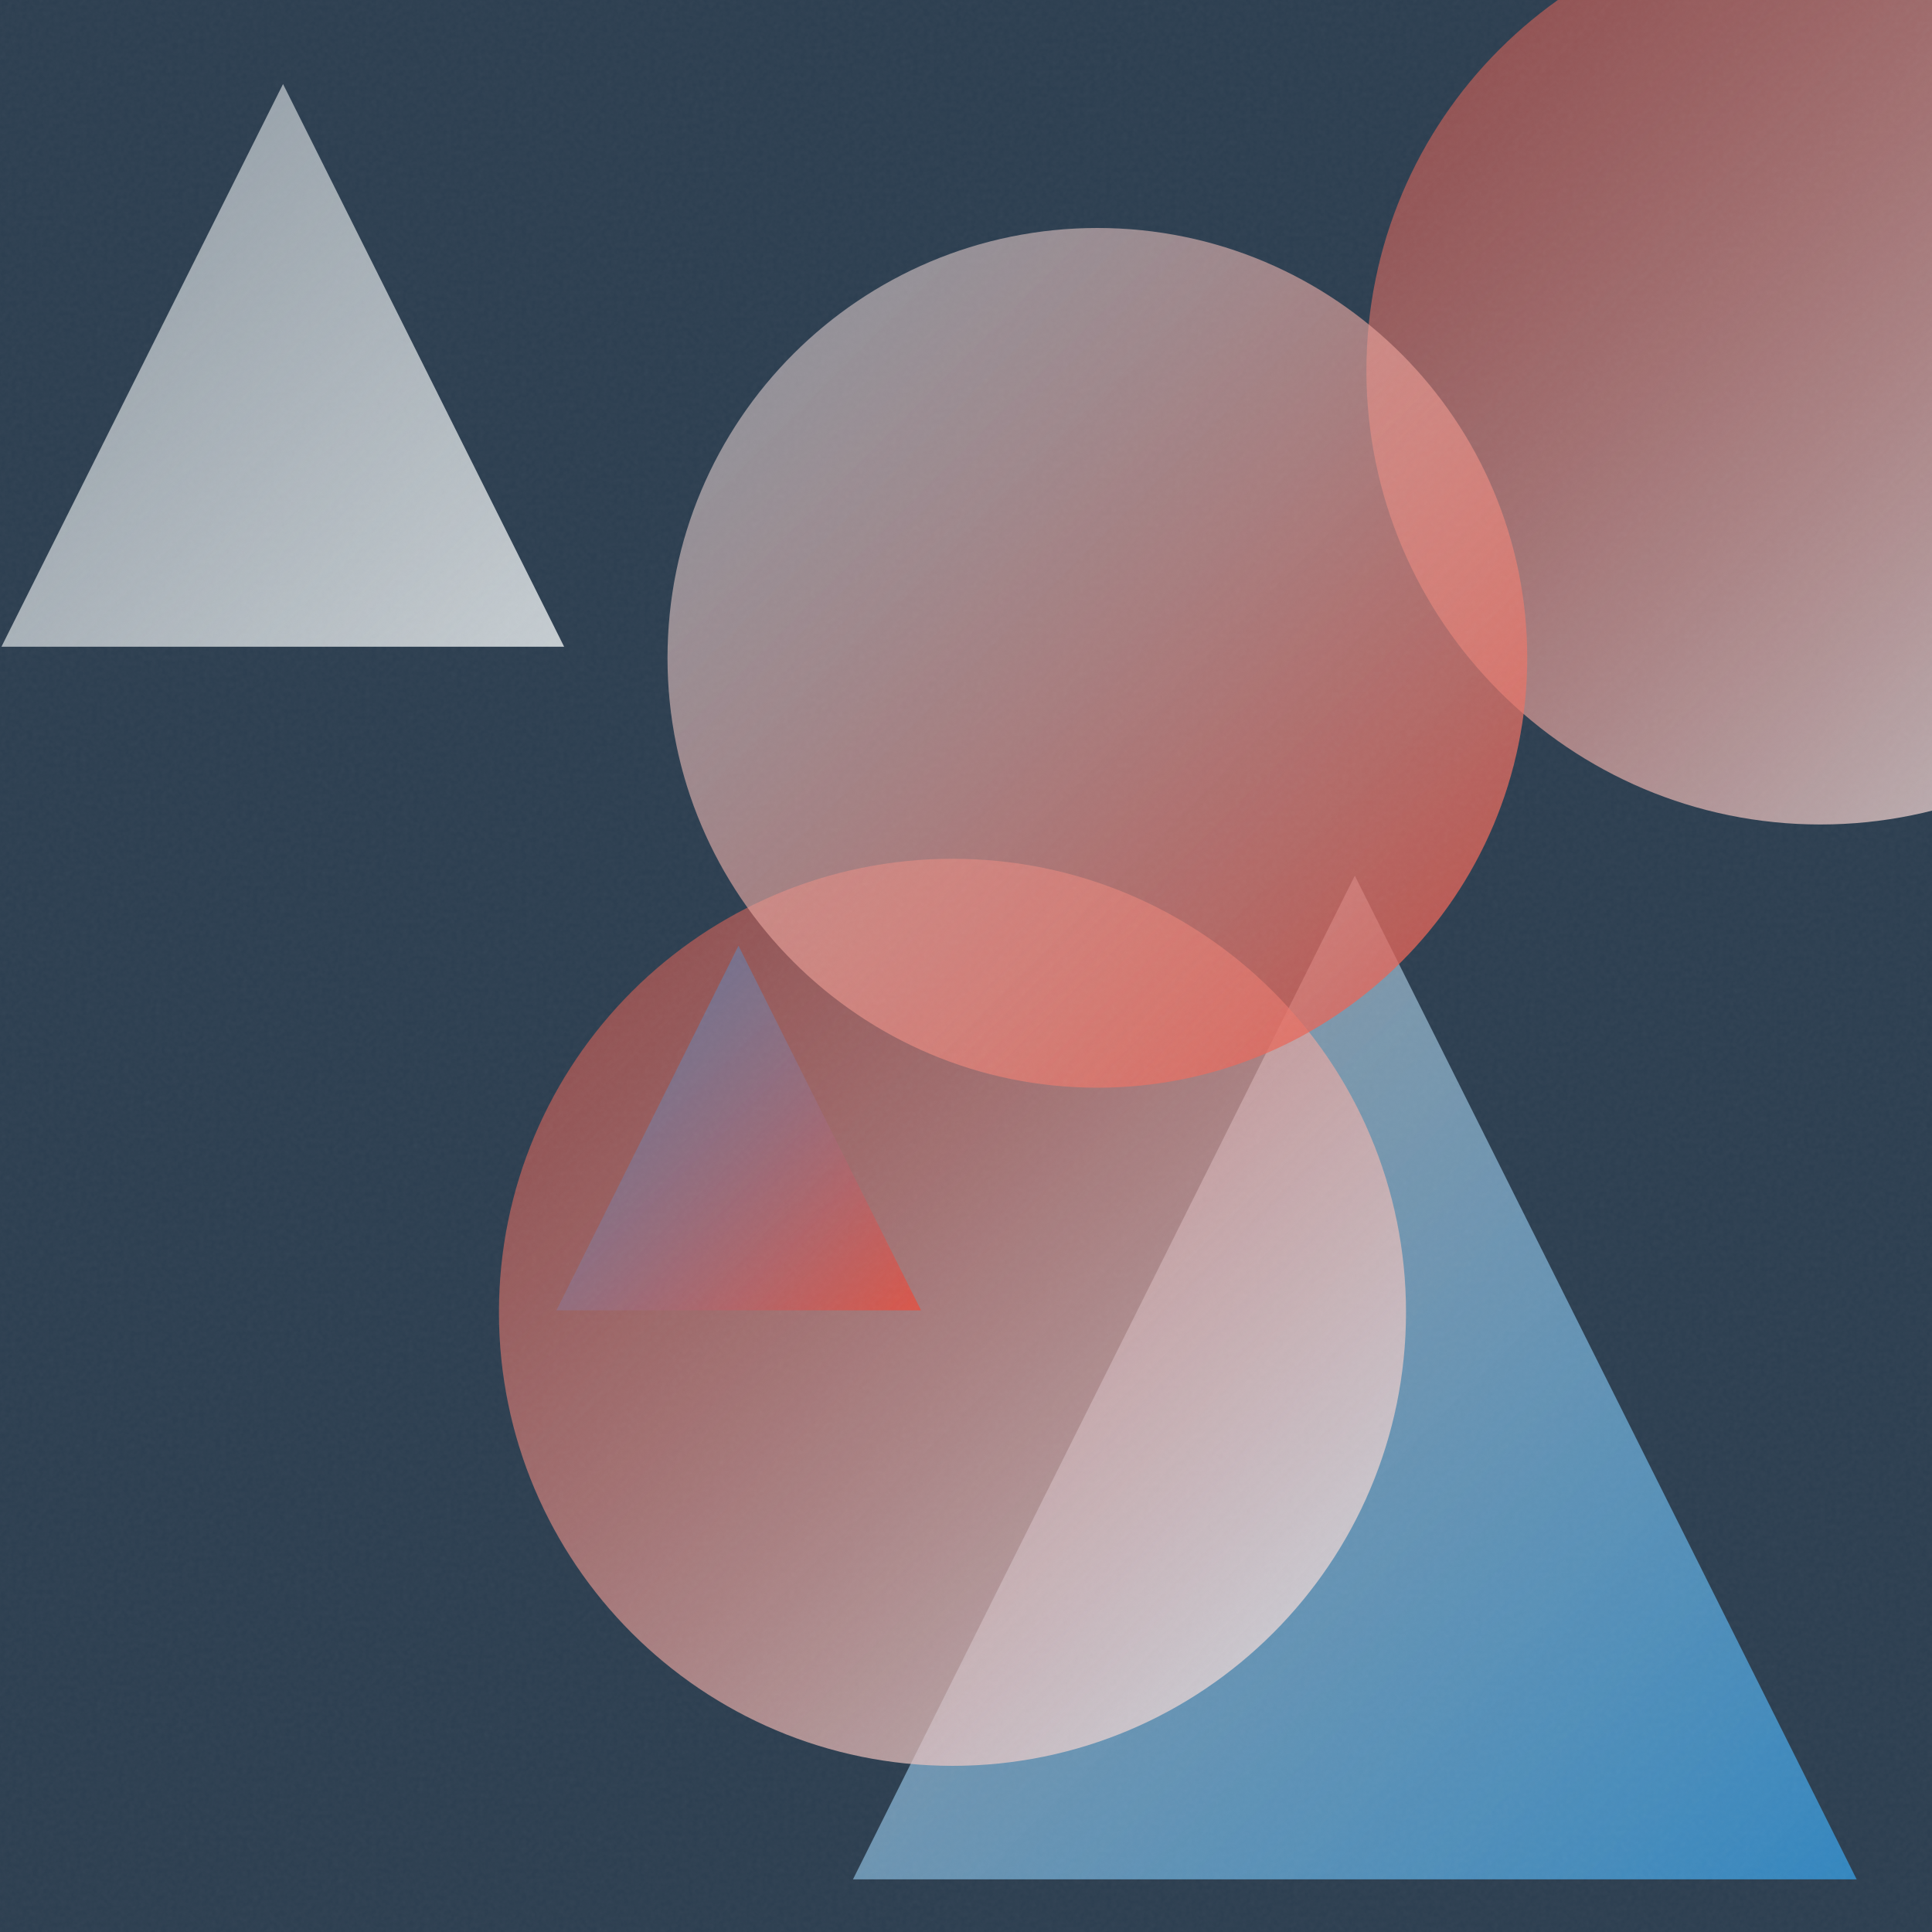
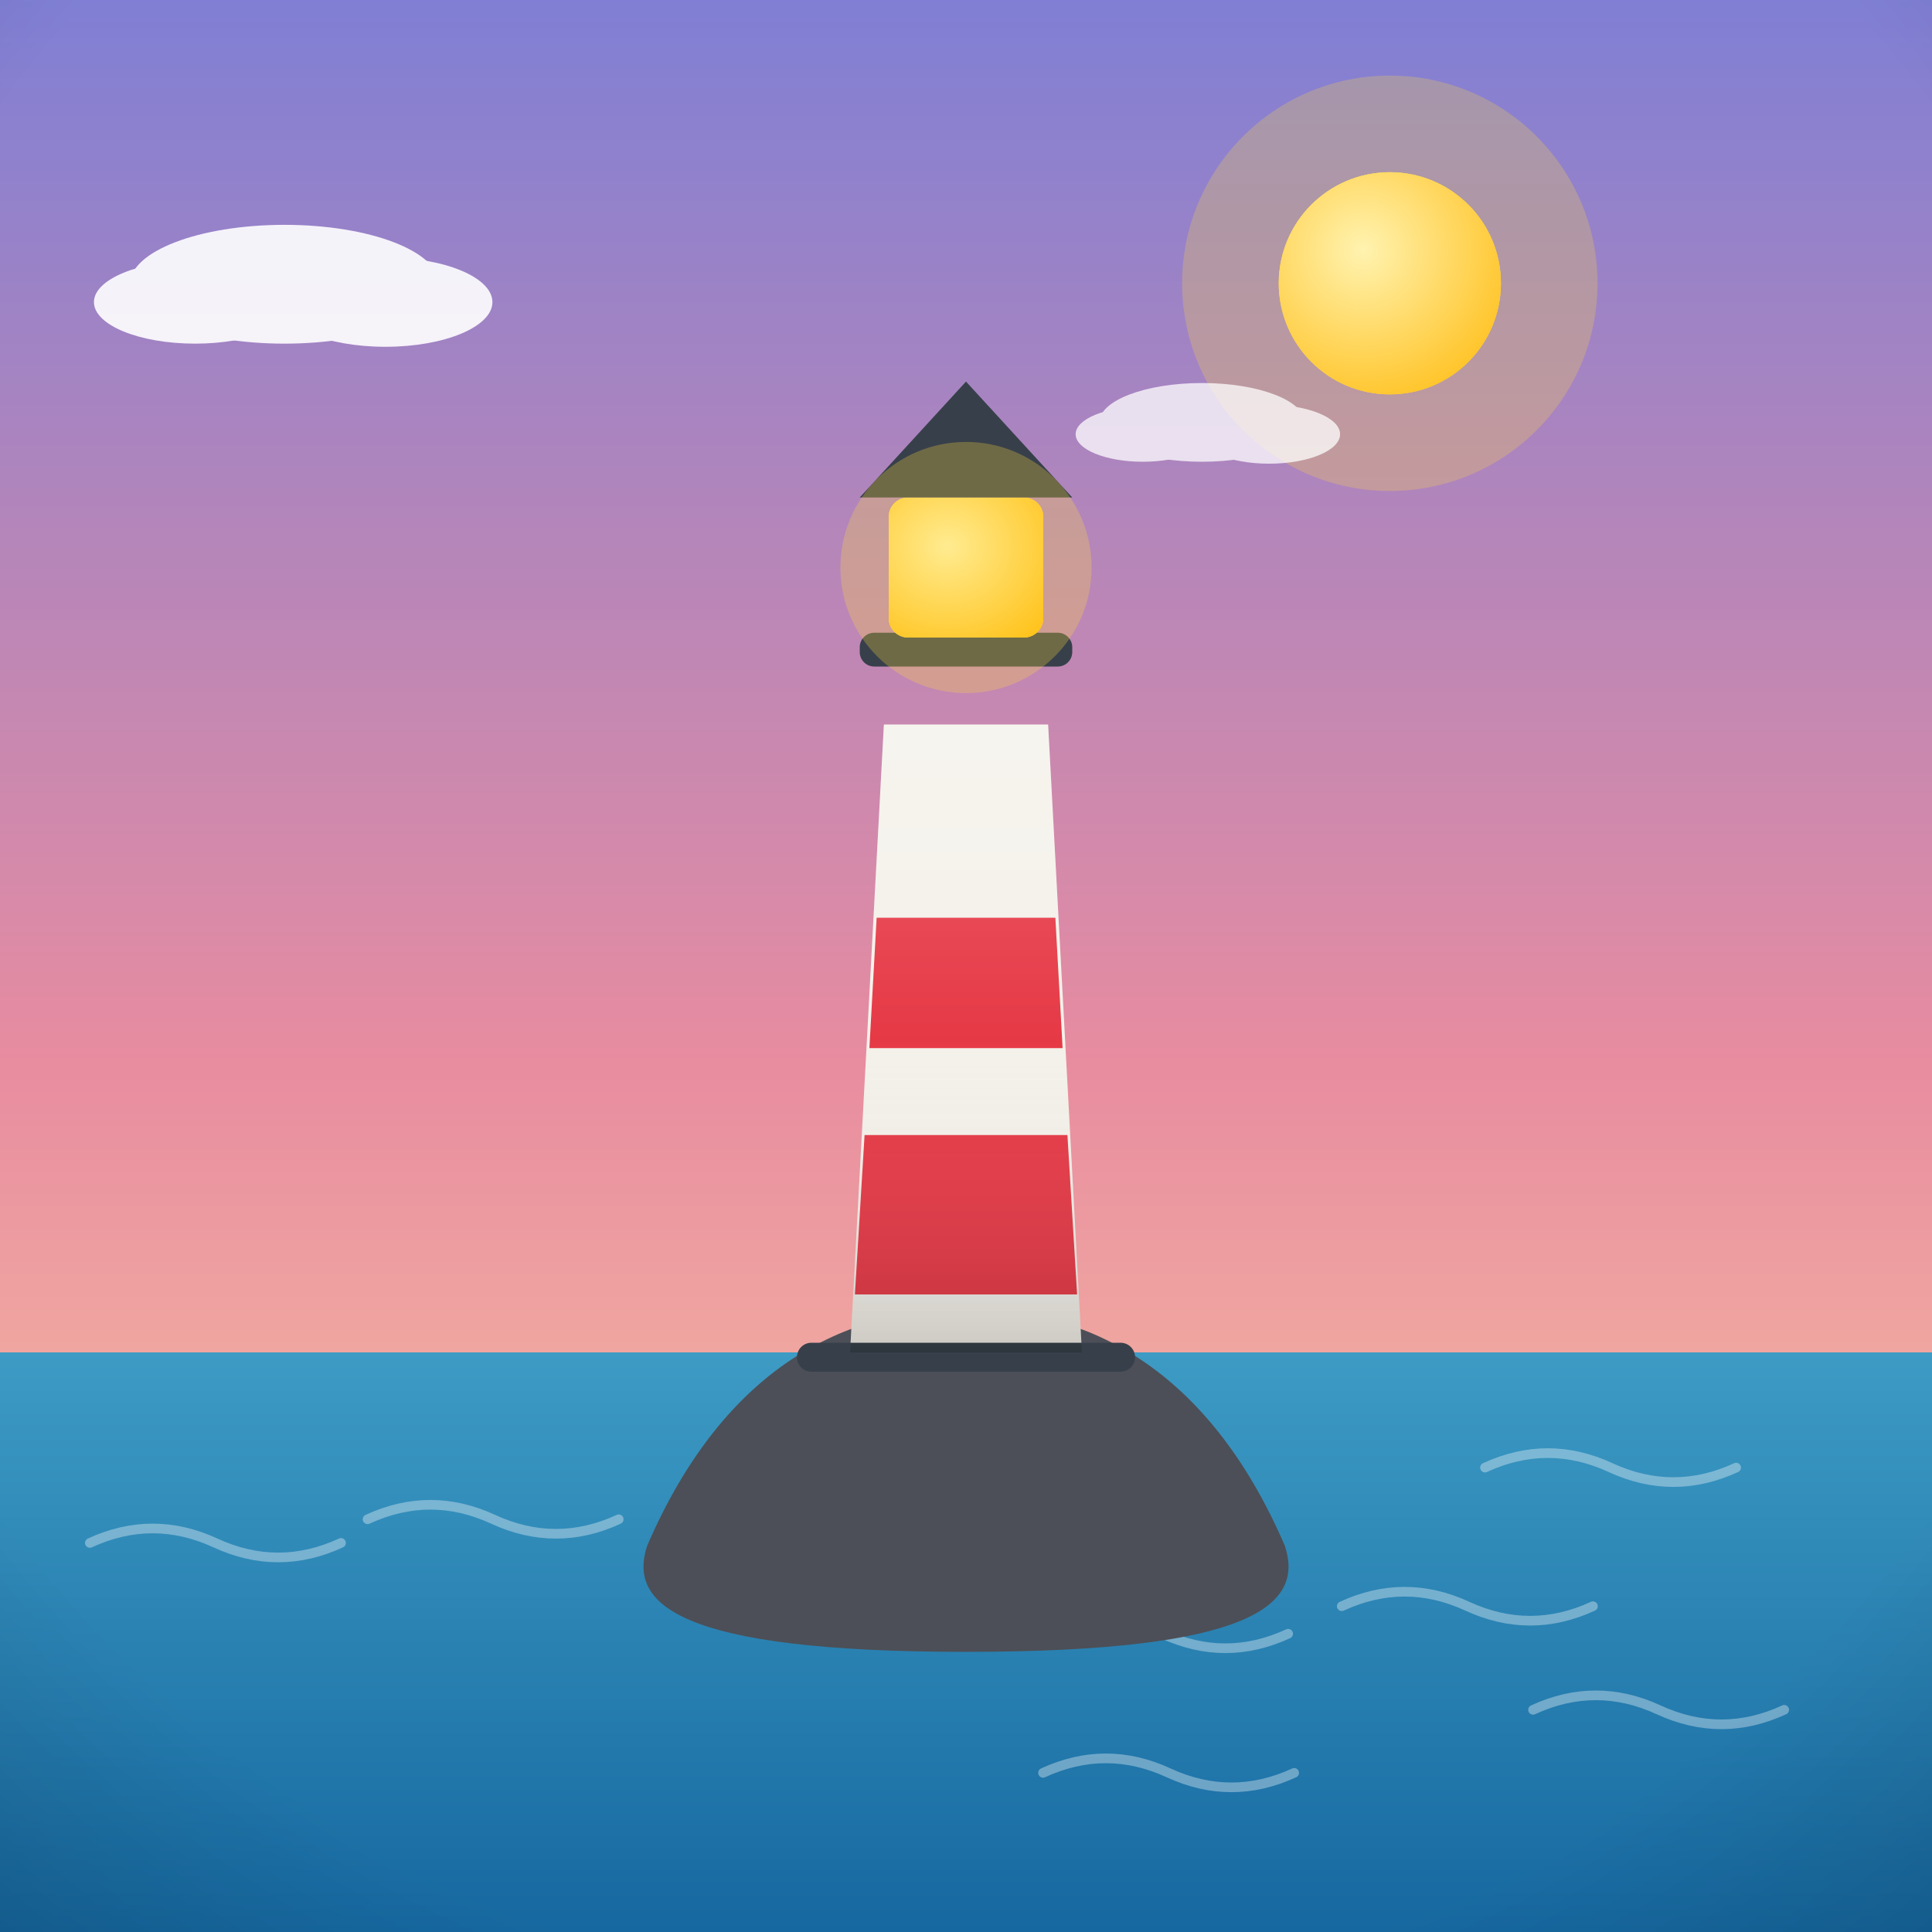
- <svg xmlns="http://www.w3.org/2000/svg" viewBox="0 0 400 400">
+ <svg xmlns="http://www.w3.org/2000/svg" viewBox="0 0 800 800">
  <defs>
-     <linearGradient id="g0" x1="176.6" y1="181.3" x2="384.4" y2="389.1" gradientUnits="userSpaceOnUse">
-       <stop offset="0" stop-color="#ECF0F1" stop-opacity="0.5" />
-       <stop offset="1" stop-color="#3498DB" stop-opacity="0.8" />
+     <linearGradient id="sky" x1="0" y1="0" x2="0" y2="1">
+       <stop offset="0" stop-color="#7f7fd5" />
+       <stop offset="0.55" stop-color="#e88ca0" />
+       <stop offset="1" stop-color="#ffd9a0" />
    </linearGradient>
-     <linearGradient id="g1" x1="103.4" y1="177.8" x2="291.1" y2="365.5" gradientUnits="userSpaceOnUse">
-       <stop offset="0" stop-color="#E74C3C" stop-opacity="0.5" />
-       <stop offset="1" stop-color="#ECF0F1" stop-opacity="0.8" />
+     <radialGradient id="sunG" cx="0.38" cy="0.35" r="0.9">
+       <stop offset="0" stop-color="#fff3b0" />
+       <stop offset="1" stop-color="#ffb703" />
+     </radialGradient>
+     <linearGradient id="ground" x1="0" y1="0" x2="0" y2="1">
+       <stop offset="0" stop-color="#69b06f" />
+       <stop offset="1" stop-color="#3c7a44" />
    </linearGradient>
-     <linearGradient id="g2" x1="282.9" y1="-17.3" x2="471.0" y2="170.7" gradientUnits="userSpaceOnUse">
-       <stop offset="0" stop-color="#E74C3C" stop-opacity="0.5" />
-       <stop offset="1" stop-color="#ECF0F1" stop-opacity="0.8" />
+     <linearGradient id="sea" x1="0" y1="0" x2="0" y2="1">
+       <stop offset="0" stop-color="#3d9bc4" />
+       <stop offset="1" stop-color="#1668a0" />
    </linearGradient>
-     <linearGradient id="g3" x1="115.2" y1="195.8" x2="190.7" y2="271.3" gradientUnits="userSpaceOnUse">
-       <stop offset="0" stop-color="#3498DB" stop-opacity="0.5" />
-       <stop offset="1" stop-color="#E74C3C" stop-opacity="0.8" />
+     <linearGradient id="shade" x1="0" y1="0" x2="0" y2="1">
+       <stop offset="0" stop-color="#ffffff" stop-opacity="0.20" />
+       <stop offset="0.5" stop-color="#ffffff" stop-opacity="0" />
+       <stop offset="1" stop-color="#000000" stop-opacity="0.16" />
    </linearGradient>
-     <linearGradient id="g4" x1="0.3" y1="17.4" x2="116.8" y2="133.9" gradientUnits="userSpaceOnUse">
-       <stop offset="0" stop-color="#ECF0F1" stop-opacity="0.5" />
-       <stop offset="1" stop-color="#ECF0F1" stop-opacity="0.8" />
-     </linearGradient>
-     <linearGradient id="g5" x1="138.2" y1="47.2" x2="316.2" y2="225.2" gradientUnits="userSpaceOnUse">
-       <stop offset="0" stop-color="#ECF0F1" stop-opacity="0.5" />
-       <stop offset="1" stop-color="#E74C3C" stop-opacity="0.8" />
-     </linearGradient>
-     <filter id="n">
-       <feTurbulence type="fractalNoise" baseFrequency="0.9" numOctaves="2" stitchTiles="stitch" />
-       <feColorMatrix type="saturate" values="0" />
-     </filter>
+     <radialGradient id="vig" cx="0.5" cy="0.42" r="0.85">
+       <stop offset="0.72" stop-color="#000000" stop-opacity="0" />
+       <stop offset="1" stop-color="#000000" stop-opacity="0.20" />
+     </radialGradient>
  </defs>
-   <rect width="400" height="400" fill="#2C3E50" />
-   <path d="M 280.5 181.3 L 384.4 389.1 L 176.6 389.1 Z" fill="url(#g0)" />
-   <circle cx="197.2" cy="271.7" r="93.9" fill="url(#g1)" />
-   <circle cx="376.9" cy="76.7" r="94.0" fill="url(#g2)" />
-   <path d="M 152.9 195.8 L 190.7 271.3 L 115.2 271.3 Z" fill="url(#g3)" />
-   <path d="M 58.6 17.4 L 116.8 133.9 L 0.3 133.9 Z" fill="url(#g4)" />
-   <circle cx="227.2" cy="136.2" r="89.0" fill="url(#g5)" />
-   <rect width="400" height="400" filter="url(#n)" opacity="0.05" />
+   <rect width="800" height="800" fill="url(#sky)" />
+   <circle cx="575.5" cy="117.3" r="86" fill="#ffd93d" opacity="0.25" />
+   <circle cx="575.5" cy="117.3" r="46" fill="#ffd93d" />
+   <circle cx="575.5" cy="117.3" r="46" fill="url(#sunG)" />
+   <g fill="#ffffff" opacity="0.9">
+     <ellipse cx="117.8" cy="117.7" rx="64" ry="24.6" />
+     <ellipse cx="80.8" cy="125.1" rx="41.9" ry="17.2" />
+     <ellipse cx="159.6" cy="125.1" rx="44.3" ry="18.5" />
+   </g>
+   <g fill="#ffffff" opacity="0.75">
+     <ellipse cx="497.7" cy="174.9" rx="42.5" ry="16.3" />
+     <ellipse cx="473.2" cy="179.8" rx="27.8" ry="11.4" />
+     <ellipse cx="525.5" cy="179.8" rx="29.4" ry="12.2" />
+   </g>
+   <rect y="560" width="800" height="240" fill="url(#sea)" />
+   <path d="M 37.2 638.9 q 26 -12 52 0 q 26 12 52 0" fill="none" stroke="#ffffff" stroke-width="4" stroke-linecap="round" opacity="0.35" />
+   <path d="M 431.9 734.1 q 26 -12 52 0 q 26 12 52 0" fill="none" stroke="#ffffff" stroke-width="4" stroke-linecap="round" opacity="0.35" />
+   <path d="M 152.2 629.1 q 26 -12 52 0 q 26 12 52 0" fill="none" stroke="#ffffff" stroke-width="4" stroke-linecap="round" opacity="0.35" />
+   <path d="M 429.4 676.5 q 26 -12 52 0 q 26 12 52 0" fill="none" stroke="#ffffff" stroke-width="4" stroke-linecap="round" opacity="0.35" />
+   <path d="M 555.6 665.1 q 26 -12 52 0 q 26 12 52 0" fill="none" stroke="#ffffff" stroke-width="4" stroke-linecap="round" opacity="0.35" />
+   <path d="M 634.8 708 q 26 -12 52 0 q 26 12 52 0" fill="none" stroke="#ffffff" stroke-width="4" stroke-linecap="round" opacity="0.35" />
+   <path d="M 614.9 607.7 q 26 -12 52 0 q 26 12 52 0" fill="none" stroke="#ffffff" stroke-width="4" stroke-linecap="round" opacity="0.35" />
+   <g transform="translate(400 0) scale(1 1) translate(-400 0)">
+     <path d="M268 640 C 300 566 350 542 400 542 C 450 542 500 566 532 640 C 540 664 520 684 400 684 C 280 684 260 664 268 640 Z" fill="#4c4f57" />
+     <path d="M352 560 L 366 300 L 434 300 L 448 560 Z" fill="#f4f1ea" />
+     <path d="M358 470 L 442 470 L 446 536 L 354 536 Z M363 380 L 437 380 L 440 434 L 360 434 Z" fill="#e63946" />
+     <rect x="356" y="262" width="88" height="14" rx="6" fill="#37404a" />
+     <rect x="368" y="206" width="64" height="58" rx="8" fill="#ffd93d" />
+     <rect x="368" y="206" width="64" height="58" rx="8" fill="url(#sunG)" />
+     <path d="M356 206 L 444 206 L 400 158 Z" fill="#37404a" />
+     <circle cx="400" cy="235" r="52" fill="#ffd93d" opacity="0.28" />
+     <rect x="330" y="556" width="140" height="12" rx="6" fill="#37404a" />
+     <path d="M352 560 L 366 300 L 434 300 L 448 560 Z" fill="url(#shade)" />
+   </g>
+   <rect width="800" height="800" fill="url(#vig)" />
</svg>
